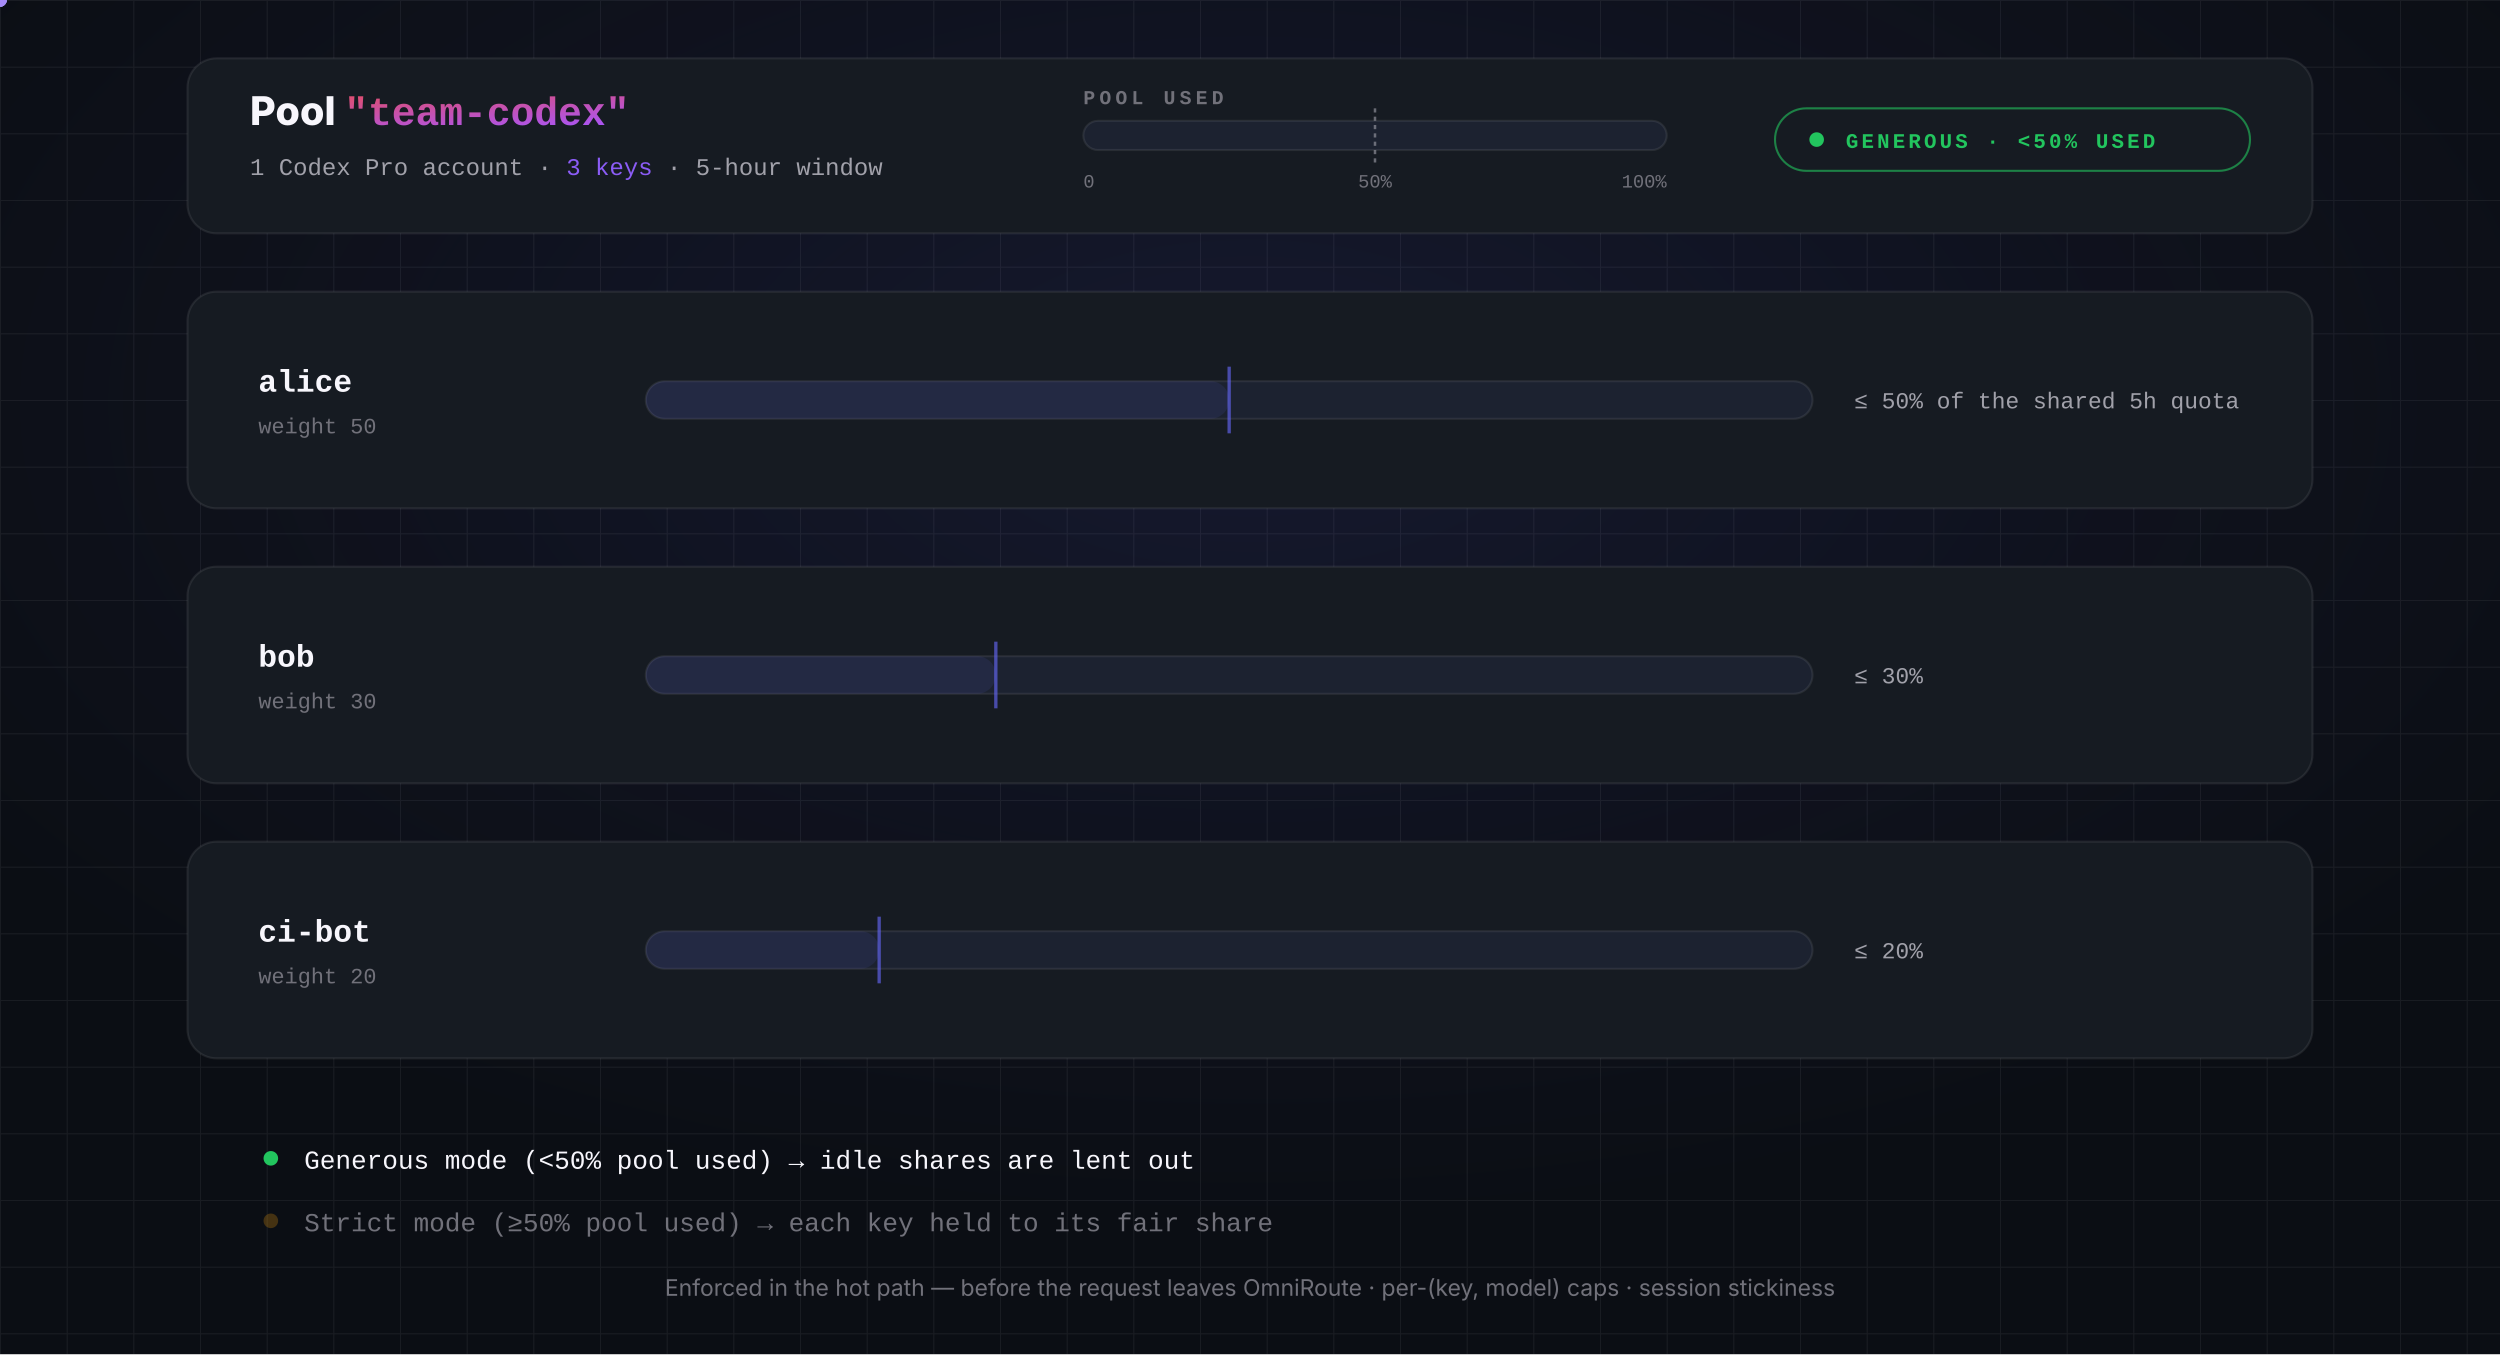
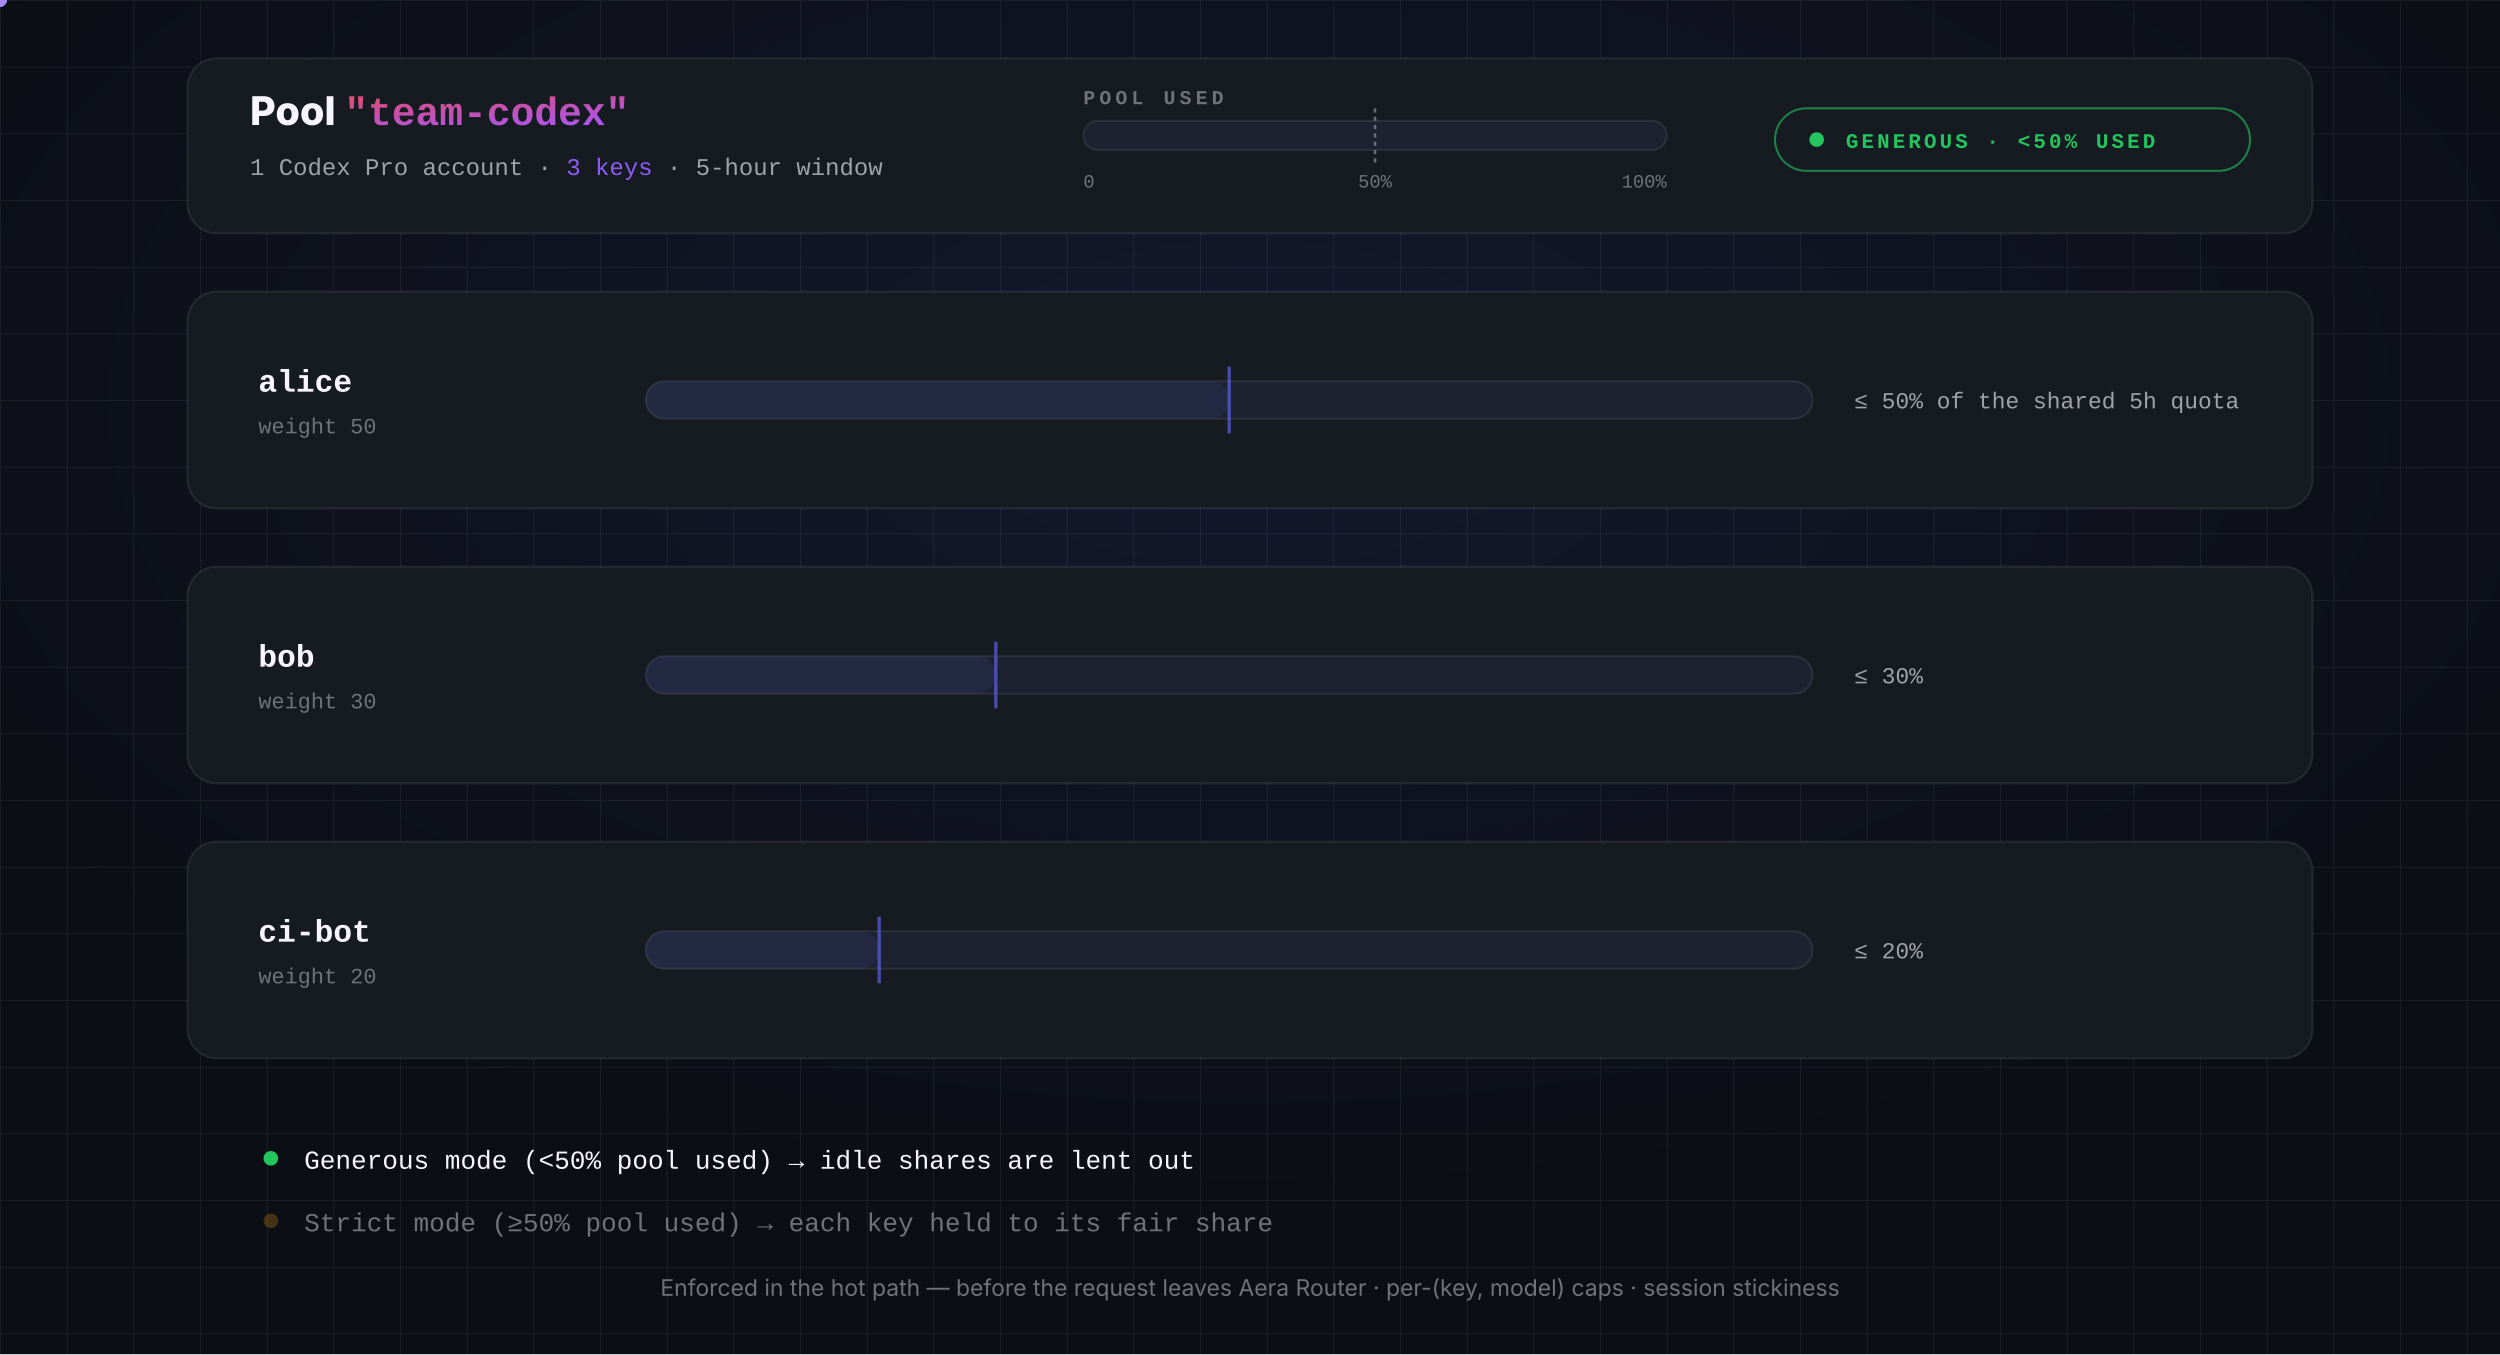
- <svg xmlns="http://www.w3.org/2000/svg" viewBox="0 0 1200 650" role="img" aria-label="OmniRoute key pool 'team-codex': one Codex Pro account shared by 3 keys over a 5-hour window. alice weight 50, bob weight 30, ci-bot weight 20. In generous mode (under 50% pool used) idle shares are lent out; once the pool crosses 50% strict mode holds each key to its fair share.">
+ <svg xmlns="http://www.w3.org/2000/svg" viewBox="0 0 1200 650" role="img" aria-label="Aera Router key pool 'team-codex': one Codex Pro account shared by 3 keys over a 5-hour window. alice weight 50, bob weight 30, ci-bot weight 20. In generous mode (under 50% pool used) idle shares are lent out; once the pool crosses 50% strict mode holds each key to its fair share.">
  <defs>
    <radialGradient id="bgGlowP" cx="50%" cy="30%" r="60%">
      <stop offset="0%" stop-color="#6366f1" stop-opacity="0.12" />
      <stop offset="60%" stop-color="#6366f1" stop-opacity="0.04" />
      <stop offset="100%" stop-color="#6366f1" stop-opacity="0" />
    </radialGradient>
    <linearGradient id="gradBrandP" x1="0" y1="0" x2="1" y2="1">
      <stop offset="0%" stop-color="#e54d5e" />
      <stop offset="100%" stop-color="#a855f7" />
    </linearGradient>
    <pattern id="gridPaperP" width="32" height="32" patternUnits="userSpaceOnUse">
      <path d="M 32 0 L 0 0 0 32" fill="none" stroke="#ffffff" stroke-opacity="0.06" stroke-width="1" />
    </pattern>
    <path id="pReqA" d="M 236,192 L 352,192" />
    <path id="pReqB" d="M 236,324 L 352,324" />
    <path id="pReqC" d="M 236,456 L 352,456" />
    <path id="pRejC" d="M 236,456 L 414,456" />
    <path id="pLend" d="M 430,324 C 430,392 446,390 446,440" />
  </defs>
  <rect width="1200" height="650" fill="#0b0e14" />
  <rect width="1200" height="650" fill="url(#gridPaperP)" />
  <rect width="1200" height="650" fill="url(#bgGlowP)" />
  <rect x="90" y="28" width="1020" height="84" rx="14" fill="#161b22" stroke="#ffffff" stroke-opacity="0.08" stroke-width="1" />
  <text x="120" y="60" font-family="Inter, 'Segoe UI', Arial, Helvetica, system-ui, sans-serif" font-size="19" font-weight="800" fill="#F7F6FC">Pool <tspan font-family="Consolas, 'Courier New', monospace" fill="url(#gradBrandP)">"team-codex"</tspan>
  </text>
  <text x="120" y="84" font-family="Consolas, 'Courier New', monospace" font-size="11.5" fill="#a1a1aa">1 Codex Pro account · <tspan fill="#8b5cf6">3 keys</tspan> · 5-hour window</text>
  <text x="520" y="50" font-family="Consolas, 'Courier New', monospace" font-size="9.5" letter-spacing="2" font-weight="700" fill="#71717a">POOL USED</text>
  <rect x="520" y="58" width="280" height="14" rx="7" fill="#1c2230" stroke="#ffffff" stroke-opacity="0.08" stroke-width="1" />
  <rect x="521" y="59" height="12" rx="6" width="0" fill="#22c55e">
    <animate attributeName="width" values="0;92;129;176;190;190;0" keyTimes="0;0.25;0.50;0.59;0.80;0.965;1" dur="16s" repeatCount="indefinite" />
    <animate attributeName="fill" values="#22c55e;#22c55e;#f59e0b;#f59e0b" keyTimes="0;0.52;0.55;1" dur="16s" repeatCount="indefinite" />
  </rect>
  <line x1="660" y1="52" x2="660" y2="78" stroke="#a1a1aa" stroke-width="1.2" stroke-dasharray="2 2" stroke-opacity="0.6">
    <animate attributeName="stroke" values="#a1a1aa;#a1a1aa;#f59e0b;#f59e0b;#a1a1aa;#a1a1aa" keyTimes="0;0.52;0.53;0.60;0.63;1" dur="16s" repeatCount="indefinite" />
    <animate attributeName="stroke-opacity" values="0.6;0.6;1;1;0.6;0.6" keyTimes="0;0.52;0.53;0.60;0.63;1" dur="16s" repeatCount="indefinite" />
  </line>
  <text x="660" y="90" text-anchor="middle" font-family="Consolas, 'Courier New', monospace" font-size="9" fill="#71717a">50%</text>
  <text x="520" y="90" font-family="Consolas, 'Courier New', monospace" font-size="9" fill="#71717a">0</text>
  <text x="800" y="90" text-anchor="end" font-family="Consolas, 'Courier New', monospace" font-size="9" fill="#71717a">100%</text>
  <g>
    <animate attributeName="opacity" values="1;1;0;0" keyTimes="0;0.52;0.545;1" dur="16s" repeatCount="indefinite" />
    <rect x="852" y="52" width="228" height="30" rx="15" fill="#161b22" stroke="#22c55e" stroke-width="1" stroke-opacity="0.6" />
    <circle cx="872" cy="67" r="3.5" fill="#22c55e">
      <animate attributeName="opacity" values="1;0.35;1" dur="1.6s" repeatCount="indefinite" />
    </circle>
    <text x="886" y="71" font-family="Consolas, 'Courier New', monospace" font-size="10" letter-spacing="1.5" font-weight="700" fill="#22c55e">GENEROUS · &lt;50% USED</text>
  </g>
  <g opacity="0">
    <animate attributeName="opacity" values="0;0;1;1" keyTimes="0;0.53;0.555;1" dur="16s" repeatCount="indefinite" />
    <rect x="852" y="52" width="228" height="30" rx="15" fill="#161b22" stroke="#f59e0b" stroke-width="1" stroke-opacity="0.7" />
    <circle cx="872" cy="67" r="3.5" fill="#f59e0b">
      <animate attributeName="opacity" values="1;0.35;1" dur="1s" repeatCount="indefinite" />
    </circle>
    <text x="886" y="71" font-family="Consolas, 'Courier New', monospace" font-size="10" letter-spacing="1.5" font-weight="700" fill="#f59e0b">STRICT · ≥50% USED</text>
  </g>
  <rect x="90" y="140" width="1020" height="104" rx="14" fill="#161b22" stroke="#ffffff" stroke-opacity="0.08" stroke-width="1" />
  <rect x="90" y="272" width="1020" height="104" rx="14" fill="#161b22" stroke="#ffffff" stroke-opacity="0.08" stroke-width="1" />
  <rect x="90" y="404" width="1020" height="104" rx="14" fill="#161b22" stroke="#ffffff" stroke-opacity="0.08" stroke-width="1" />
  <text x="124" y="188" font-family="Consolas, 'Courier New', monospace" font-size="15" font-weight="700" fill="#F7F6FC">alice</text>
  <text x="124" y="208" font-family="Consolas, 'Courier New', monospace" font-size="10.5" fill="#71717a">weight 50</text>
  <text x="124" y="320" font-family="Consolas, 'Courier New', monospace" font-size="15" font-weight="700" fill="#F7F6FC">bob</text>
  <text x="124" y="340" font-family="Consolas, 'Courier New', monospace" font-size="10.5" fill="#71717a">weight 30</text>
  <text x="124" y="452" font-family="Consolas, 'Courier New', monospace" font-size="15" font-weight="700" fill="#F7F6FC">ci-bot</text>
  <text x="124" y="472" font-family="Consolas, 'Courier New', monospace" font-size="10.5" fill="#71717a">weight 20</text>
  <rect x="310" y="183" width="560" height="18" rx="9" fill="#1c2230" stroke="#ffffff" stroke-opacity="0.08" stroke-width="1" />
  <rect x="310" y="315" width="560" height="18" rx="9" fill="#1c2230" stroke="#ffffff" stroke-opacity="0.08" stroke-width="1" />
  <rect x="310" y="447" width="560" height="18" rx="9" fill="#1c2230" stroke="#ffffff" stroke-opacity="0.08" stroke-width="1" />
  <rect x="310" y="183" width="280" height="18" rx="9" fill="#6366f1" opacity="0.10" />
  <rect x="310" y="315" width="168" height="18" rx="9" fill="#6366f1" opacity="0.10" />
  <rect x="310" y="447" width="112" height="18" rx="9" fill="#6366f1" opacity="0.10" />
  <g stroke-width="1.6">
    <line x1="590" y1="176" x2="590" y2="208" stroke="#6366f1" stroke-opacity="0.65">
      <animate attributeName="stroke" values="#6366f1;#6366f1;#f59e0b;#f59e0b" keyTimes="0;0.53;0.56;1" dur="16s" repeatCount="indefinite" />
    </line>
    <line x1="478" y1="308" x2="478" y2="340" stroke="#6366f1" stroke-opacity="0.65">
      <animate attributeName="stroke" values="#6366f1;#6366f1;#f59e0b;#f59e0b" keyTimes="0;0.53;0.56;1" dur="16s" repeatCount="indefinite" />
    </line>
    <line x1="422" y1="440" x2="422" y2="472" stroke="#6366f1" stroke-opacity="0.65">
      <animate attributeName="stroke" values="#6366f1;#6366f1;#f59e0b;#f59e0b" keyTimes="0;0.53;0.56;1" dur="16s" repeatCount="indefinite" />
    </line>
  </g>
  <text x="890" y="196" font-family="Consolas, 'Courier New', monospace" font-size="11" fill="#a1a1aa">≤ 50% of the shared 5h quota</text>
  <text x="890" y="328" font-family="Consolas, 'Courier New', monospace" font-size="11" fill="#a1a1aa">≤ 30%</text>
  <text x="890" y="460" font-family="Consolas, 'Courier New', monospace" font-size="11" fill="#a1a1aa">≤ 20%</text>
  <g>
    <animate attributeName="opacity" values="1;1;0;0;1" keyTimes="0;0.94;0.965;0.99;1" dur="16s" repeatCount="indefinite" />
    <rect x="311" y="184" height="16" rx="8" width="0" fill="#8b5cf6">
      <animate attributeName="width" values="0;38;67;67;140;168;168;0" keyTimes="0;0.12;0.25;0.50;0.59;0.80;0.965;1" dur="16s" repeatCount="indefinite" />
    </rect>
    <rect x="311" y="316" height="16" rx="8" width="0" fill="#8b5cf6">
      <animate attributeName="width" values="0;19;34;34;56;56;0" keyTimes="0;0.15;0.25;0.50;0.59;0.965;1" dur="16s" repeatCount="indefinite" />
    </rect>
    <rect x="311" y="448" height="16" rx="8" width="0" fill="#8b5cf6">
      <animate attributeName="width" values="0;56;84;112;112;112;0" keyTimes="0;0.12;0.25;0.36;0.50;0.965;1" dur="16s" repeatCount="indefinite" />
    </rect>
    <rect x="420" y="448" height="16" rx="8" width="0" fill="#22c55e">
      <animate attributeName="width" values="0;0;47;47;47;0" keyTimes="0;0.36;0.47;0.50;0.965;1" dur="16s" repeatCount="indefinite" />
      <animate attributeName="opacity" values="1;1;0.45;0.45" keyTimes="0;0.53;0.56;1" dur="16s" repeatCount="indefinite" />
    </rect>
    <text x="444" y="440" text-anchor="middle" font-family="Consolas, 'Courier New', monospace" font-size="9.5" fill="#22c55e" opacity="0">
      <animate attributeName="opacity" values="0;0;1;1;0.35;0.35;0" keyTimes="0;0.37;0.42;0.52;0.56;0.94;1" dur="16s" repeatCount="indefinite" />lent</text>
    <g fill="#a78bfa">
      <circle r="3.2">
        <animateMotion dur="1.5s" repeatCount="indefinite" begin="0s">
          <mpath href="#pReqA" />
        </animateMotion>
        <animate attributeName="opacity" values="0;1;1;0" dur="1.5s" begin="0s" repeatCount="indefinite" />
      </circle>
      <circle r="3.2">
        <animateMotion dur="1.5s" repeatCount="indefinite" begin="0.75s">
          <mpath href="#pReqA" />
        </animateMotion>
        <animate attributeName="opacity" values="0;1;1;0" dur="1.5s" begin="0.75s" repeatCount="indefinite" />
      </circle>
    </g>
    <g fill="#a78bfa">
      <animate attributeName="opacity" values="1;1;0;0;1;1" keyTimes="0;0.25;0.28;0.50;0.53;1" dur="16s" repeatCount="indefinite" />
      <circle r="3.2">
        <animateMotion dur="2.6s" repeatCount="indefinite" begin="0.4s">
          <mpath href="#pReqB" />
        </animateMotion>
        <animate attributeName="opacity" values="0;1;1;0" dur="2.6s" begin="0.4s" repeatCount="indefinite" />
      </circle>
    </g>
    <text x="240" y="310" font-family="Consolas, 'Courier New', monospace" font-size="9.5" fill="#71717a" opacity="0">
      <animate attributeName="opacity" values="0;0;1;1;0;0" keyTimes="0;0.28;0.32;0.48;0.52;1" dur="16s" repeatCount="indefinite" />idle</text>
    <g fill="#a78bfa">
      <animate attributeName="opacity" values="1;1;0;0" keyTimes="0;0.50;0.53;1" dur="16s" repeatCount="indefinite" />
      <circle r="3.2">
        <animateMotion dur="0.8s" repeatCount="indefinite" begin="0s">
          <mpath href="#pReqC" />
        </animateMotion>
        <animate attributeName="opacity" values="0;1;1;0" dur="0.8s" begin="0s" repeatCount="indefinite" />
      </circle>
      <circle r="3.2">
        <animateMotion dur="0.8s" repeatCount="indefinite" begin="0.4s">
          <mpath href="#pReqC" />
        </animateMotion>
        <animate attributeName="opacity" values="0;1;1;0" dur="0.8s" begin="0.4s" repeatCount="indefinite" />
      </circle>
    </g>
    <g fill="#22c55e">
      <animate attributeName="opacity" values="0;0;1;1;0;0" keyTimes="0;0.36;0.38;0.48;0.50;1" dur="16s" repeatCount="indefinite" />
      <circle r="3">
        <animateMotion dur="1.3s" repeatCount="indefinite">
          <mpath href="#pLend" />
        </animateMotion>
        <animate attributeName="opacity" values="0;1;1;0" dur="1.3s" repeatCount="indefinite" />
      </circle>
    </g>
    <g>
      <animate attributeName="opacity" values="0;0;1;1;0;0" keyTimes="0;0.59;0.61;0.92;0.94;1" dur="16s" repeatCount="indefinite" />
      <circle r="3.2" fill="#a78bfa">
        <animateMotion dur="2.4s" repeatCount="indefinite" keyPoints="0;0.9;1;1" keyTimes="0;0.55;0.7;1" calcMode="linear">
          <mpath href="#pRejC" />
        </animateMotion>
        <animate attributeName="fill" values="#a78bfa;#a78bfa;#ef4444;#ef4444" keyTimes="0;0.6;0.7;1" dur="2.4s" repeatCount="indefinite" />
        <animate attributeName="opacity" values="0;1;1;1;0" keyTimes="0;0.1;0.6;0.82;1" dur="2.4s" repeatCount="indefinite" />
      </circle>
      <text x="422" y="434" text-anchor="middle" font-family="Consolas, 'Courier New', monospace" font-size="12" font-weight="700" fill="#ef4444" opacity="0">
        <animate attributeName="opacity" values="0;0;1;0;0" keyTimes="0;0.68;0.78;0.95;1" dur="2.4s" repeatCount="indefinite" />✕</text>
    </g>
  </g>
  <circle cx="130" cy="556" r="3.5" fill="#22c55e">
    <animate attributeName="opacity" values="1;1;0.25;0.25" keyTimes="0;0.52;0.56;1" dur="16s" repeatCount="indefinite" />
  </circle>
  <text x="146" y="561" font-family="Consolas, 'Courier New', monospace" font-size="12.5" fill="#F7F6FC">
    <animate attributeName="fill" values="#F7F6FC;#F7F6FC;#71717a;#71717a" keyTimes="0;0.52;0.56;1" dur="16s" repeatCount="indefinite" />Generous mode (&lt;50% pool used) → idle shares are lent out</text>
  <circle cx="130" cy="586" r="3.5" fill="#f59e0b" opacity="0.25">
    <animate attributeName="opacity" values="0.25;0.25;1;1" keyTimes="0;0.52;0.56;1" dur="16s" repeatCount="indefinite" />
  </circle>
  <text x="146" y="591" font-family="Consolas, 'Courier New', monospace" font-size="12.5" fill="#71717a">
    <animate attributeName="fill" values="#71717a;#71717a;#F7F6FC;#F7F6FC" keyTimes="0;0.52;0.56;1" dur="16s" repeatCount="indefinite" />Strict mode (≥50% pool used) → each key held to its fair share</text>
-   <text x="600" y="622" text-anchor="middle" font-family="Inter, 'Segoe UI', Arial, Helvetica, system-ui, sans-serif" font-size="11" fill="#71717a">Enforced in the hot path — before the request leaves OmniRoute · per-(key, model) caps · session stickiness</text>
+   <text x="600" y="622" text-anchor="middle" font-family="Inter, 'Segoe UI', Arial, Helvetica, system-ui, sans-serif" font-size="11" fill="#71717a">Enforced in the hot path — before the request leaves Aera Router · per-(key, model) caps · session stickiness</text>
</svg>
